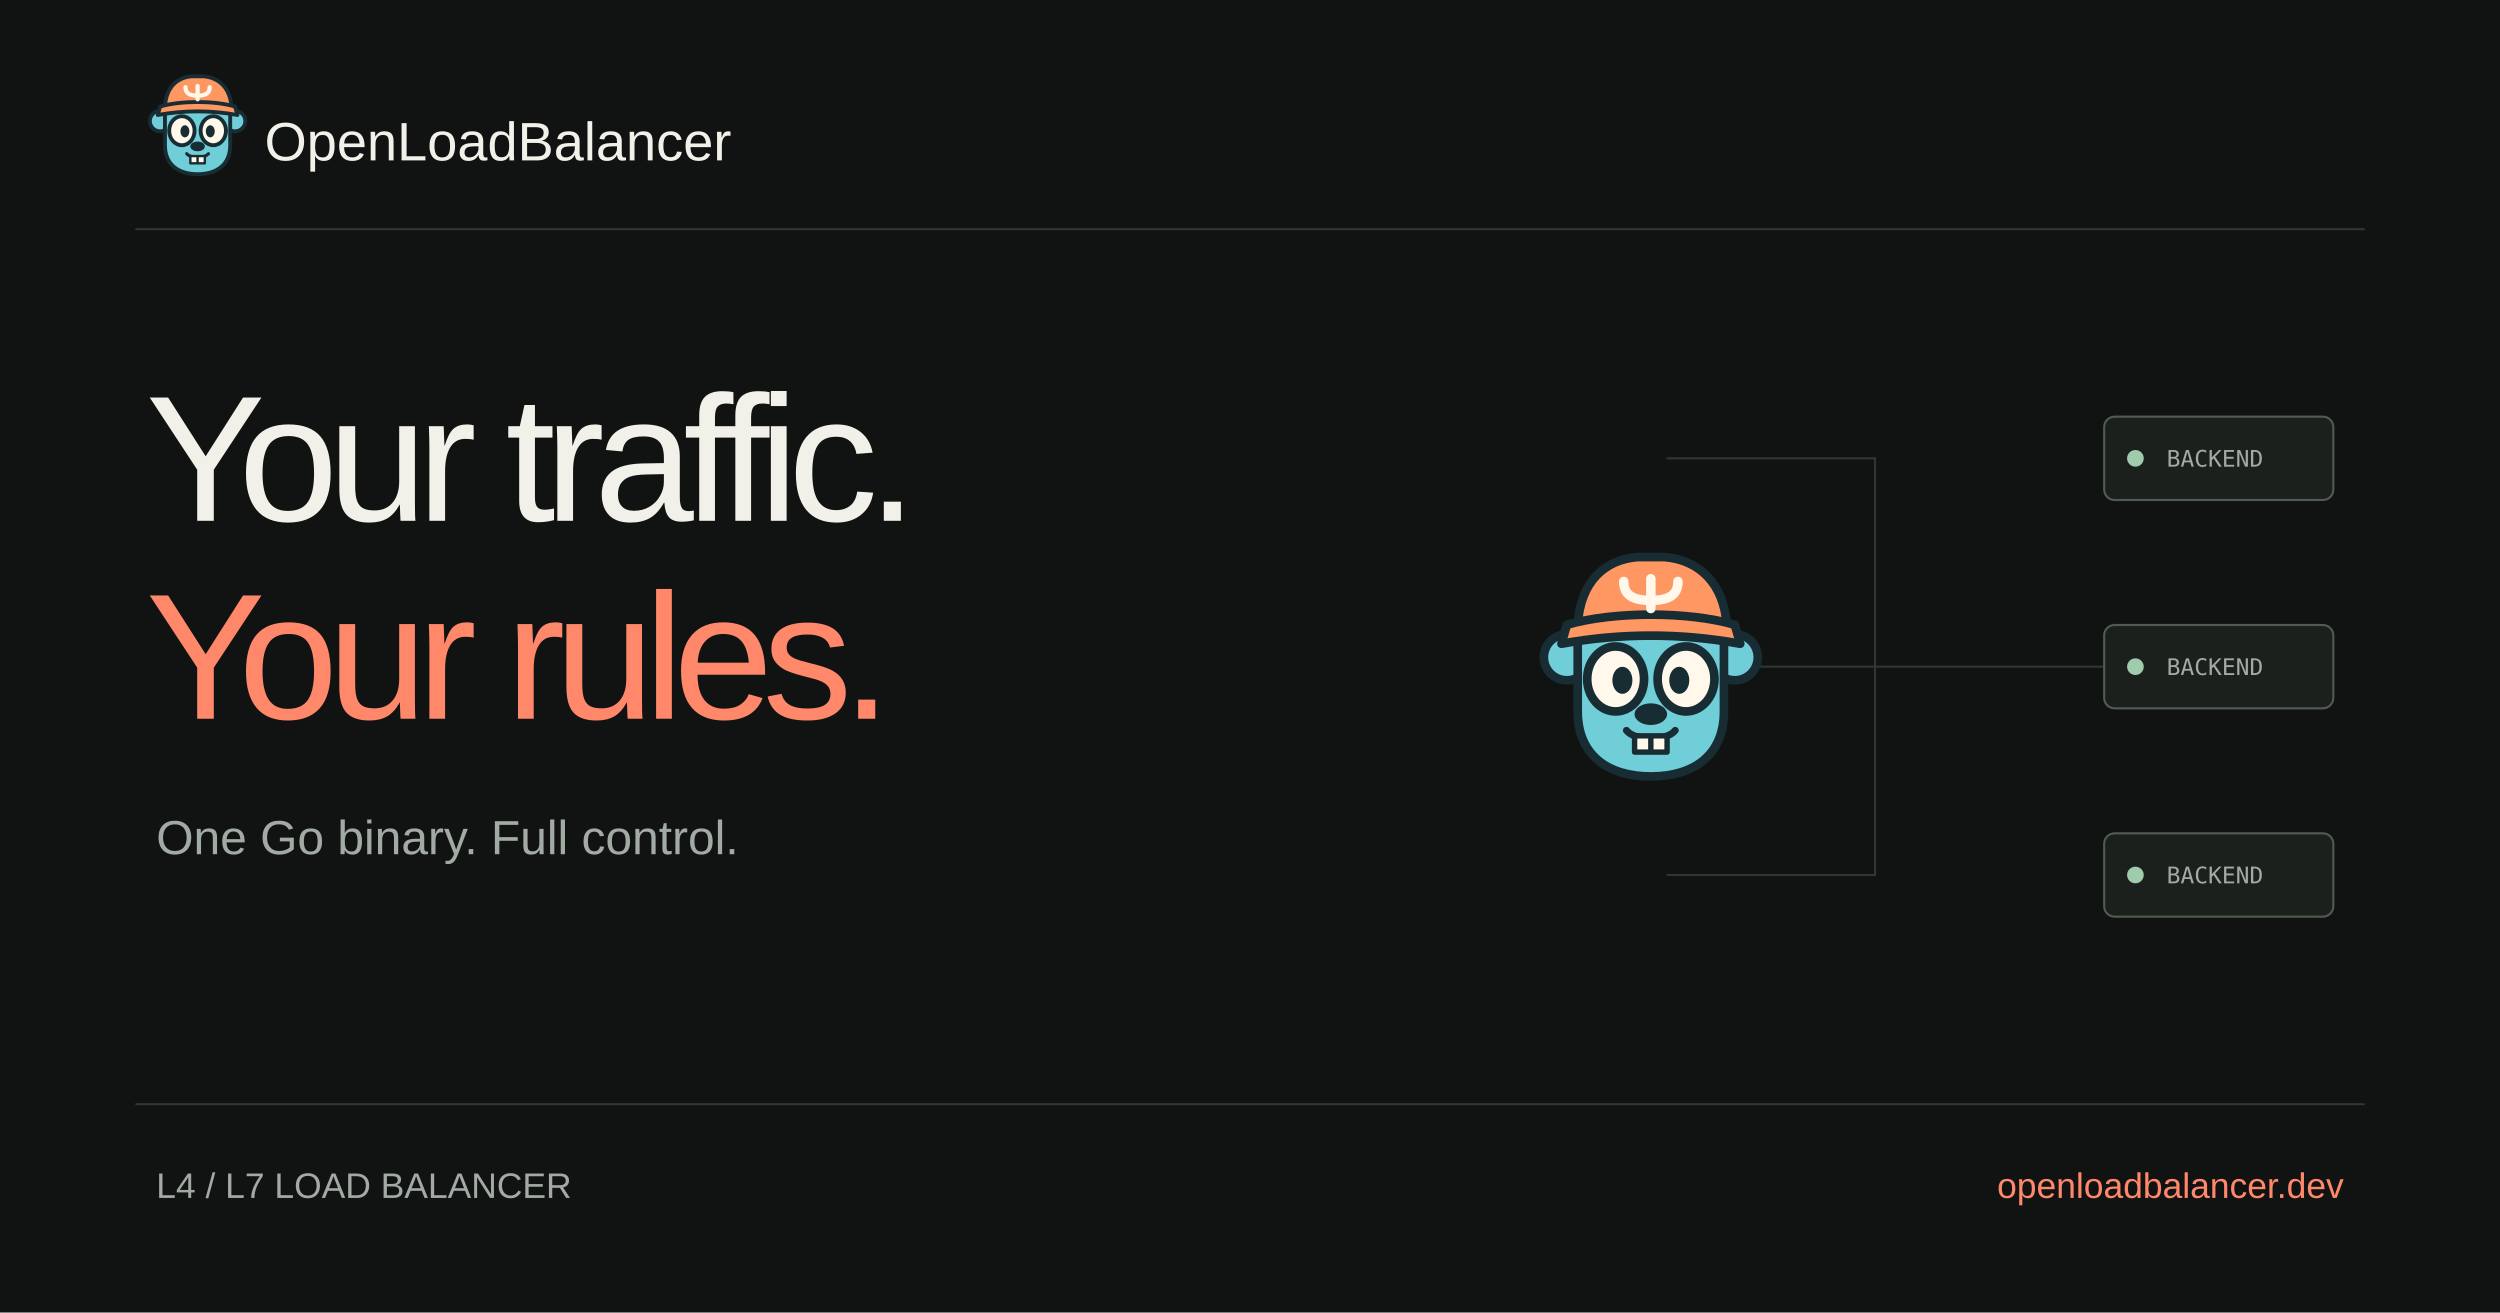
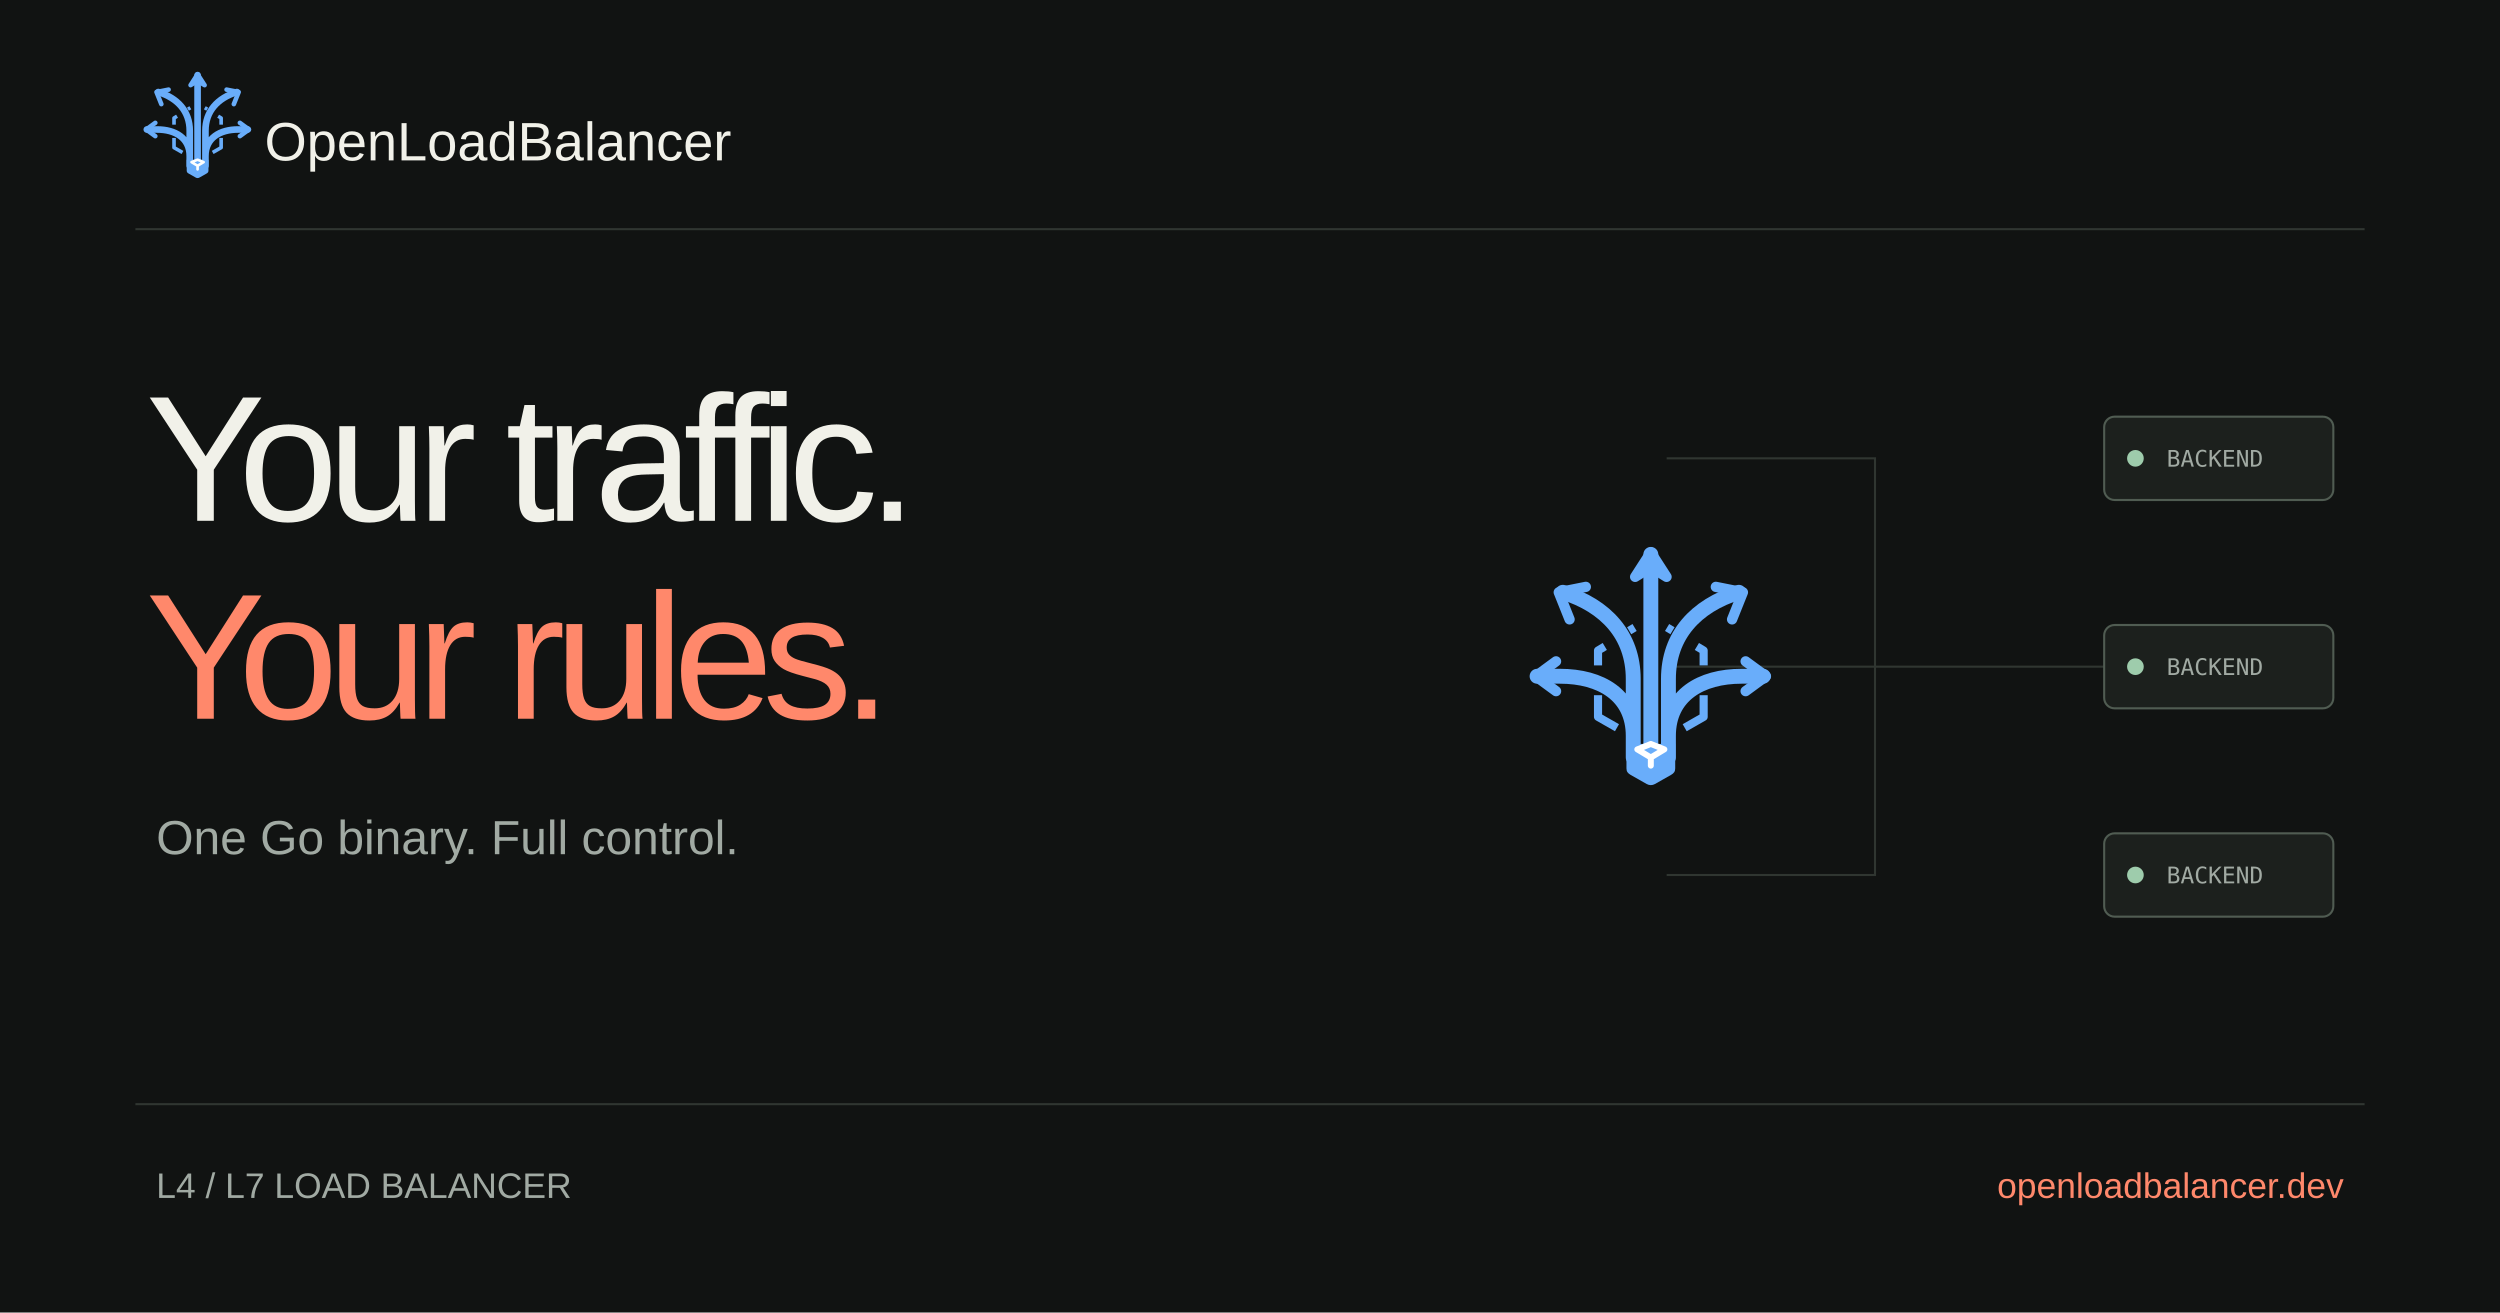
<svg xmlns="http://www.w3.org/2000/svg" width="1200" height="630" viewBox="0 0 1200 630">
  <rect width="1200" height="630" fill="#111312" />
  <g stroke="#303631">
    <path d="M65 110h1070M65 530h1070" />
    <path d="M800 220h100v100h180M800 320h280M800 420h100V320" fill="none" />
  </g>
  <g transform="translate(67 32) scale(.58)">
-     <g stroke="#182c34" stroke-width="3.2" stroke-linecap="round" stroke-linejoin="round">
-       <circle cx="17" cy="45" r="8.5" fill="#70ced8" />
-       <circle cx="79" cy="45" r="8.5" fill="#70ced8" />
-       <path d="M21 39C21 29 75 29 75 39v26c0 16-11 24-27 24S21 81 21 65Z" fill="#70ced8" />
-       <path d="M21 33C22 17 31 9 43 8h10c13 1 22 10 23 25" fill="#ff9762" />
-       <path d="M17 33c17-5 45-5 62 0l2 7c-22-4-44-4-66 0Z" fill="#ff9762" />
-       <path d="M48 27V16m0 8c-8 0-10-3-10-7m10 7c8 0 10-3 10-7" fill="none" stroke="#fff8eb" stroke-width="3.5" />
-       <ellipse cx="35" cy="53" rx="10.5" ry="12" fill="#fff8eb" />
-       <ellipse cx="61" cy="53" rx="10.5" ry="12" fill="#fff8eb" />
-       <ellipse cx="37.5" cy="53.5" rx="3.7" ry="5" fill="#182c34" stroke="none" />
-       <ellipse cx="58.5" cy="53.5" rx="3.7" ry="5" fill="#182c34" stroke="none" />
-       <path d="M39 72c3 4 15 4 18 0" fill="none" stroke="#182c34" stroke-width="2.6" />
-       <path d="M42 74h6v6h-6ZM48 74h6v6h-6Z" fill="#fff8eb" stroke-width="2" />
-       <ellipse cx="48" cy="66" rx="6" ry="4" fill="#182c34" stroke="none" />
+     <g fill="none" stroke="#69adfa" stroke-linecap="round" stroke-linejoin="round">
+       <path d="m42 34-2 1.2m14-1.2 2 1.2M31 41l-2.5 1.5V48M65 41l2.5 1.5V48M28.5 59v8l7 4M67.5 59v8l-7 4" stroke-width="3" stroke-linecap="butt" />
+       <path d="M48 81V7M41.5 82V53c0-16-10-27-26-32M54.5 82V53c0-16 10-27 26-32M41.5 82v-8c0-15-12-22-27-22H6M54.5 82v-8c0-15 12-22 27-22h8" stroke-width="5.5" />
+       <path d="m42.2 15.3 5.8-9 5.8 9-5.8-3.6Z" fill="#69adfa" stroke-width="3.8" />
+       <path d="M24 19 14 21l4 10M72 19l10 2-4 10M13 46.5 5.5 52l7.5 5.5M83 46.5l7.5 5.5-7.5 5.5" stroke-width="3.8" />
+       <path d="M39 77h18v9c0 1.2-.5 1.8-1.5 2.4l-6 3.4a3 3 0 0 1-3 0l-6-3.4C39.5 87.8 39 87.2 39 86Z" fill="#69adfa" stroke="none" />
+       <path d="m43 79 5-2 5 2-5 3Zm5 3v3" stroke="#ffffff" stroke-width="2.2" />
    </g>
  </g>
  <text x="127" y="77" fill="#f1f1e9" font-family="Arial" font-size="26">OpenLoadBalancer</text>
  <text x="70" y="250" fill="#f1f1e9" font-size="86" font-family="Arial" letter-spacing="-5">Your traffic.</text>
  <text x="70" y="345" fill="#ff886b" font-size="86" font-family="Arial" letter-spacing="-5">Your rules.</text>
  <text x="75" y="410" fill="#a1aaa3" font-family="Arial" font-size="23">One Go binary. Full control.</text>
  <g transform="translate(730 257) scale(1.3)">
-     <g stroke="#182c34" stroke-width="3.2" stroke-linecap="round" stroke-linejoin="round">
-       <circle cx="17" cy="45" r="8.5" fill="#70ced8" />
-       <circle cx="79" cy="45" r="8.5" fill="#70ced8" />
-       <path d="M21 39C21 29 75 29 75 39v26c0 16-11 24-27 24S21 81 21 65Z" fill="#70ced8" />
-       <path d="M21 33C22 17 31 9 43 8h10c13 1 22 10 23 25" fill="#ff9762" />
-       <path d="M17 33c17-5 45-5 62 0l2 7c-22-4-44-4-66 0Z" fill="#ff9762" />
-       <path d="M48 27V16m0 8c-8 0-10-3-10-7m10 7c8 0 10-3 10-7" fill="none" stroke="#fff8eb" stroke-width="3.5" />
-       <ellipse cx="35" cy="53" rx="10.5" ry="12" fill="#fff8eb" />
-       <ellipse cx="61" cy="53" rx="10.5" ry="12" fill="#fff8eb" />
-       <ellipse cx="37.5" cy="53.5" rx="3.7" ry="5" fill="#182c34" stroke="none" />
-       <ellipse cx="58.5" cy="53.5" rx="3.7" ry="5" fill="#182c34" stroke="none" />
-       <path d="M39 72c3 4 15 4 18 0" fill="none" stroke="#182c34" stroke-width="2.6" />
-       <path d="M42 74h6v6h-6ZM48 74h6v6h-6Z" fill="#fff8eb" stroke-width="2" />
-       <ellipse cx="48" cy="66" rx="6" ry="4" fill="#182c34" stroke="none" />
+     <g fill="none" stroke="#69adfa" stroke-linecap="round" stroke-linejoin="round">
+       <path d="m42 34-2 1.2m14-1.2 2 1.2M31 41l-2.5 1.5V48M65 41l2.5 1.5V48M28.5 59v8l7 4M67.5 59v8l-7 4" stroke-width="3" stroke-linecap="butt" />
+       <path d="M48 81V7M41.5 82V53c0-16-10-27-26-32M54.5 82V53c0-16 10-27 26-32M41.5 82v-8c0-15-12-22-27-22H6M54.5 82v-8c0-15 12-22 27-22h8" stroke-width="5.5" />
+       <path d="m42.2 15.3 5.8-9 5.8 9-5.8-3.6Z" fill="#69adfa" stroke-width="3.8" />
+       <path d="M24 19 14 21l4 10M72 19l10 2-4 10M13 46.5 5.5 52l7.5 5.5M83 46.5l7.5 5.5-7.5 5.5" stroke-width="3.8" />
+       <path d="M39 77h18v9c0 1.2-.5 1.8-1.5 2.4l-6 3.4a3 3 0 0 1-3 0l-6-3.4C39.5 87.8 39 87.2 39 86Z" fill="#69adfa" stroke="none" />
+       <path d="m43 79 5-2 5 2-5 3Zm5 3v3" stroke="#ffffff" stroke-width="2.2" />
    </g>
  </g>
  <rect x="1010" y="200" width="110" height="40" rx="5" fill="#1c201d" stroke="#505c52" />
  <circle cx="1025" cy="220" r="4" fill="#9eccac" />
  <text x="1040" y="224" fill="#a1aaa3" font-family="monospace" font-size="11">BACKEND</text>
  <rect x="1010" y="300" width="110" height="40" rx="5" fill="#1c201d" stroke="#505c52" />
  <circle cx="1025" cy="320" r="4" fill="#9eccac" />
  <text x="1040" y="324" fill="#a1aaa3" font-family="monospace" font-size="11">BACKEND</text>
  <rect x="1010" y="400" width="110" height="40" rx="5" fill="#1c201d" stroke="#505c52" />
  <circle cx="1025" cy="420" r="4" fill="#9eccac" />
  <text x="1040" y="424" fill="#a1aaa3" font-family="monospace" font-size="11">BACKEND</text>
  <text x="75" y="575" fill="#a1aaa3" font-family="Arial" font-size="17">L4 / L7 LOAD BALANCER</text>
  <text x="1125" y="575" text-anchor="end" fill="#ff886b" font-family="Arial" font-size="17">openloadbalancer.dev</text>
</svg>
